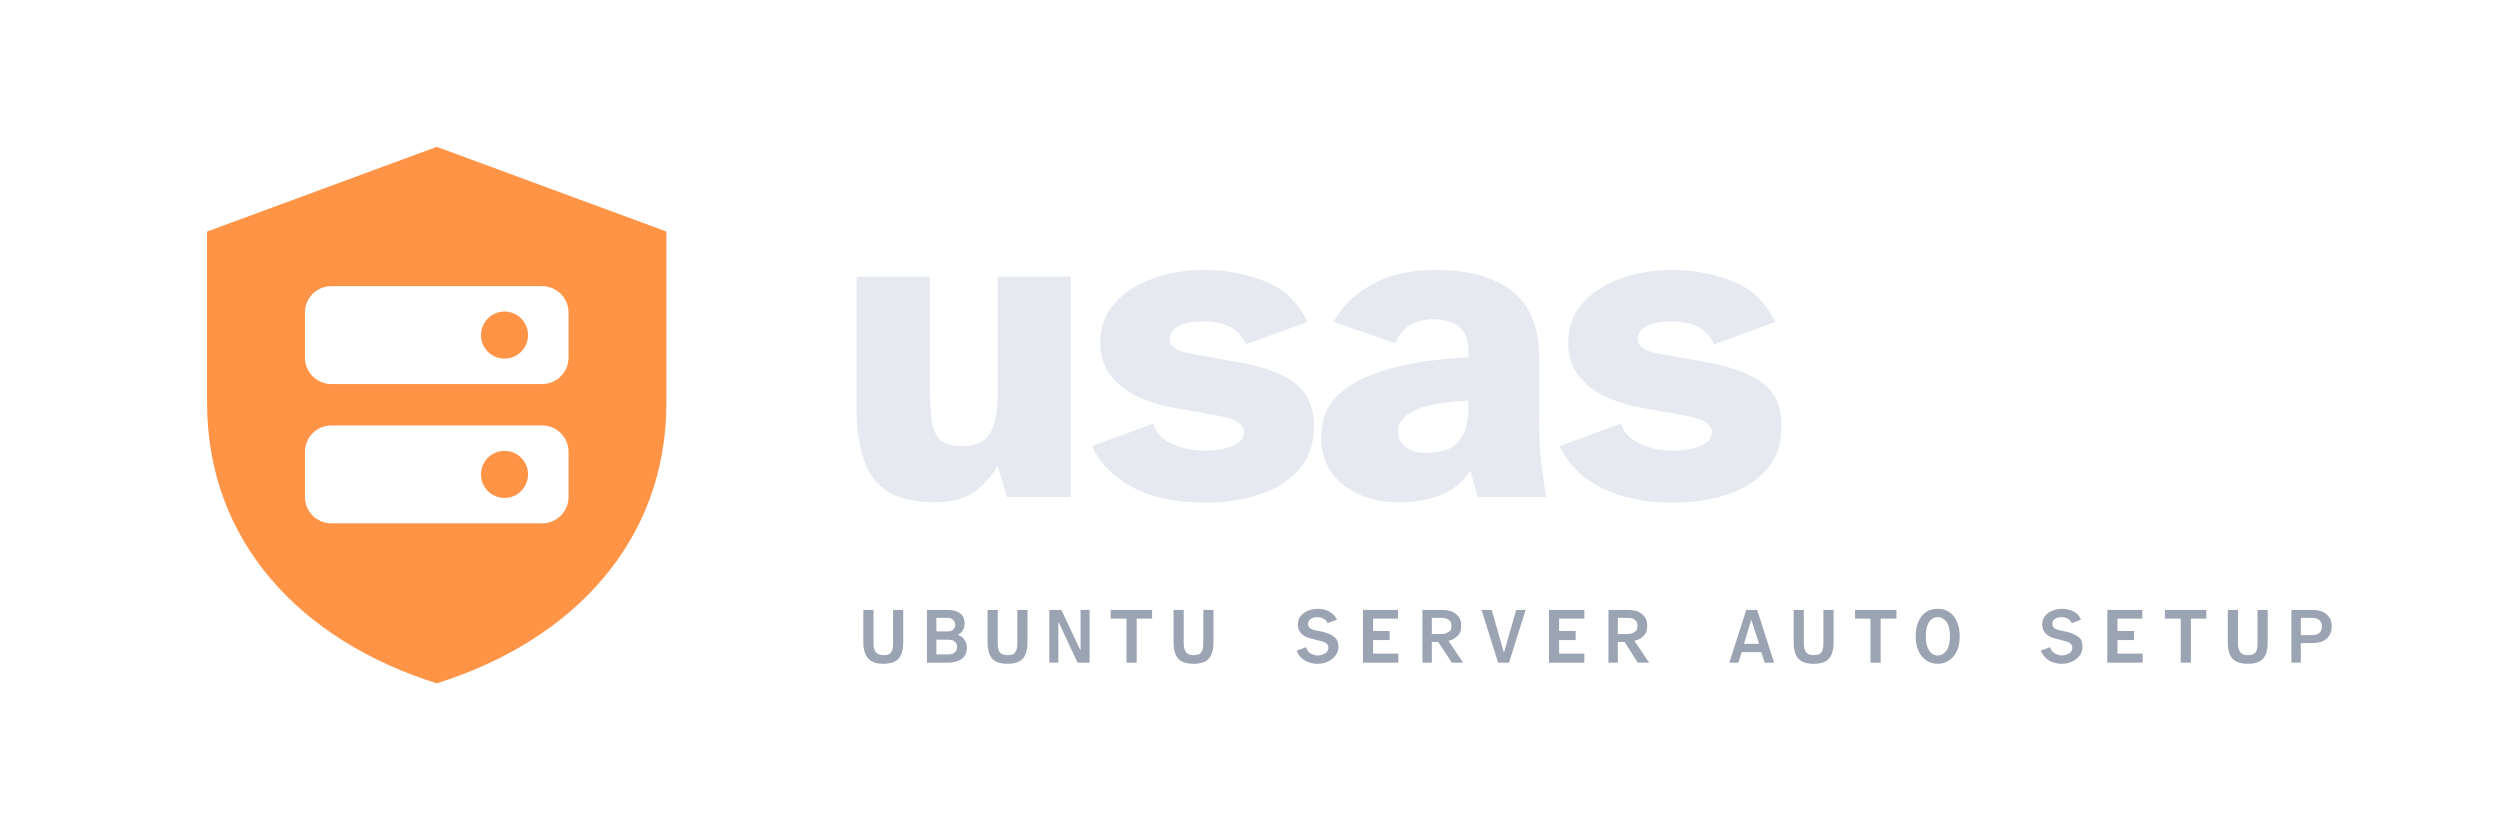
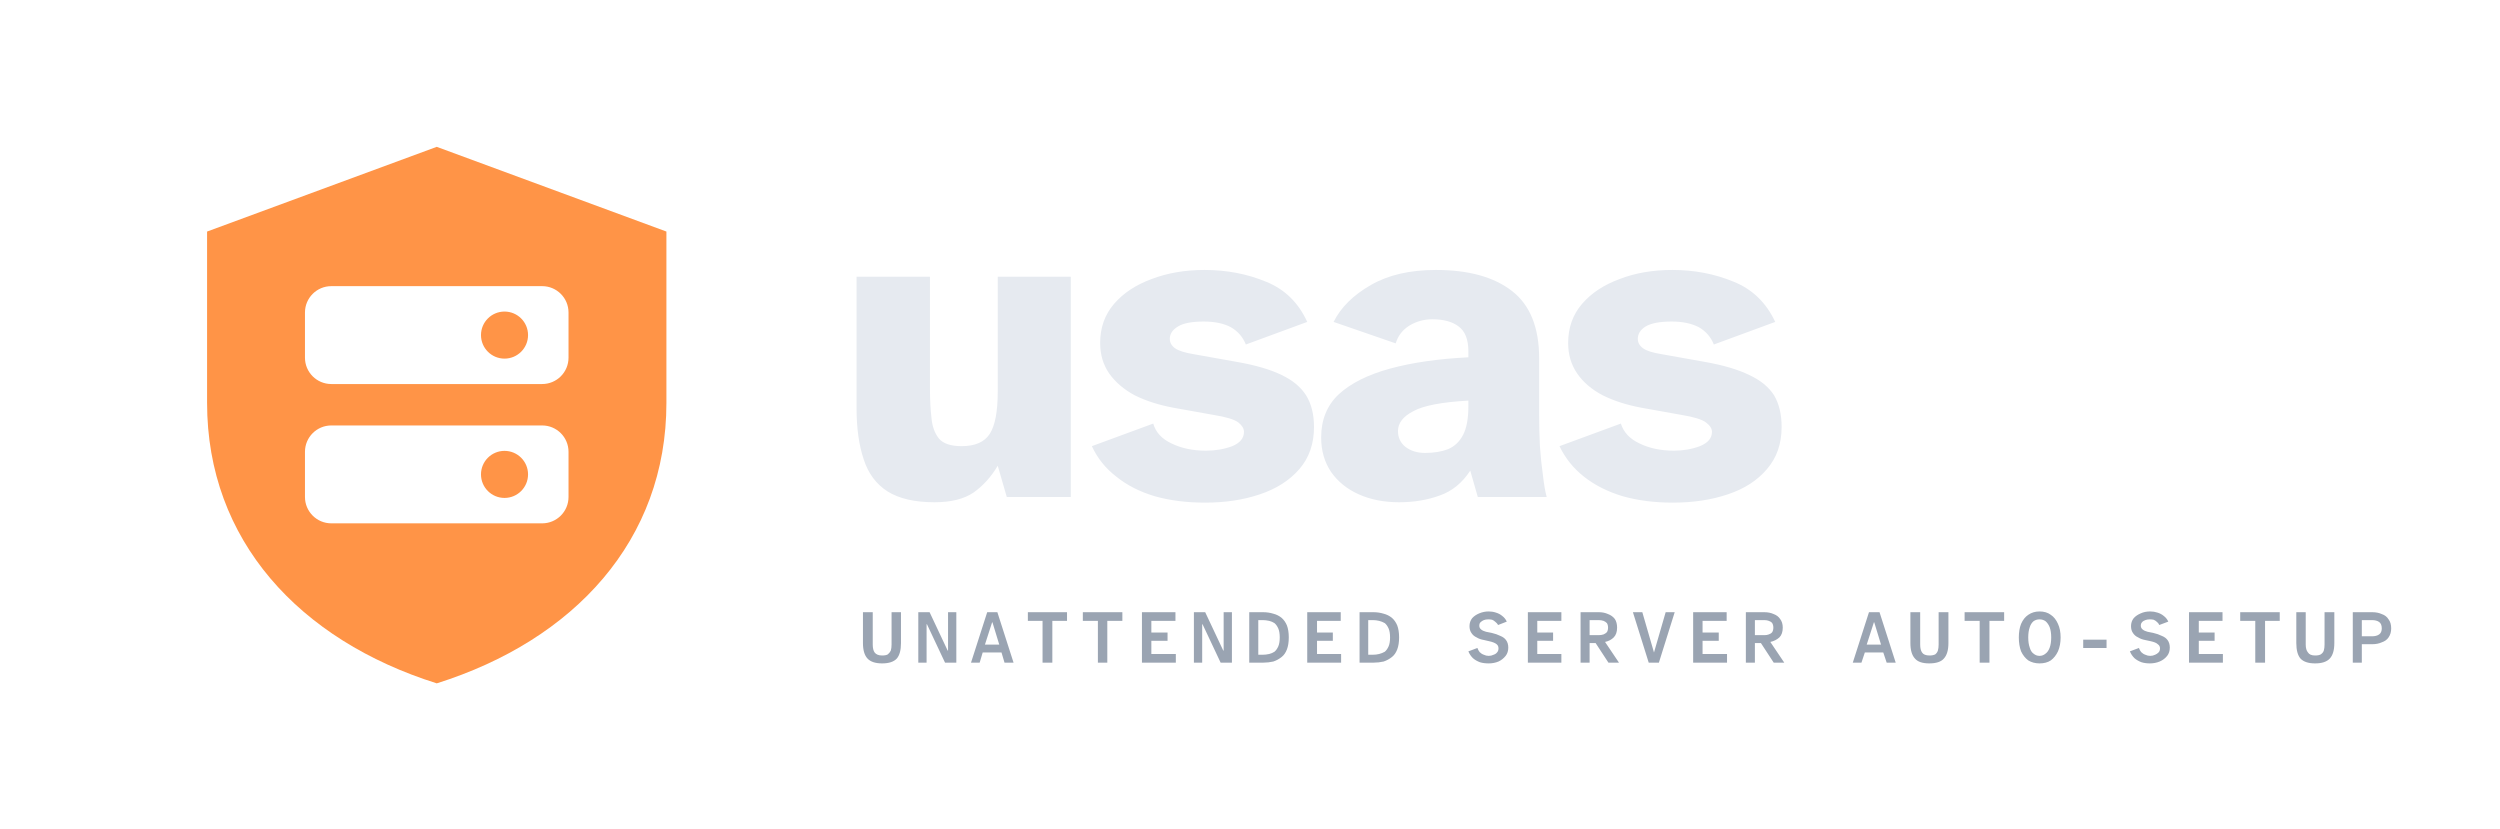
<svg xmlns="http://www.w3.org/2000/svg" viewBox="0 0 664 220" width="664" height="220" role="img">
  <path fill="#ff9447" fill-rule="evenodd" d="M116 39 L177 61.5 L177 107 C177 143.5 152.5 170 116 181.5 C79.5 170 55 143.5 55 107 L55 61.5 Z M88 76 H144 A7 7 0 0 1 151 83 V95 A7 7 0 0 1 144 102 H88 A7 7 0 0 1 81 95 V83 A7 7 0 0 1 88 76 Z M88 113 H144 A7 7 0 0 1 151 120 V132 A7 7 0 0 1 144 139 H88 A7 7 0 0 1 81 132 V120 A7 7 0 0 1 88 113 Z" />
  <circle fill="#ff9447" cx="134.00" cy="89.00" r="6.25" />
  <circle fill="#ff9447" cx="134.00" cy="126.00" r="6.25" />
  <path fill="#e6eaf0" d="M248.2 133.4Q240.3 133.4 235.7 130.5Q231.2 127.6 229.4 122Q227.5 116.4 227.5 108.3V73.5H247V103.4Q247 107.6 247.4 111Q247.7 114.4 249.4 116.5Q251.1 118.5 255.4 118.5Q260.8 118.5 262.9 115.2Q265 111.9 265 104V73.5H284.4V132H267.4L265 123.7Q262.4 128.1 258.6 130.8Q254.8 133.4 248.2 133.4ZM320.1 133.5Q312.7 133.5 306.7 131.8Q300.7 130 296.5 126.6Q292.2 123.3 290 118.5L306.3 112.5Q307.3 116 311.2 117.8Q315.1 119.7 320.3 119.7Q324.1 119.7 327.3 118.5Q330.4 117.2 330.4 114.7Q330.4 113.4 328.9 112.2Q327.3 111 322.3 110.2L311.7 108.3Q305.8 107.2 301.4 105Q297.1 102.7 294.6 99.2Q292.2 95.7 292.2 91.1Q292.2 85 295.9 80.7Q299.6 76.4 305.9 74.1Q312.2 71.7 319.9 71.7Q328.7 71.7 336.2 74.8Q343.7 77.8 347.2 85.5L330.9 91.5Q329.7 88.5 326.9 86.9Q324.1 85.4 319.7 85.4Q315 85.4 312.9 86.7Q310.7 88 310.7 90Q310.7 91.5 312.1 92.5Q313.5 93.5 317.2 94.1L328.4 96.1Q335.9 97.4 340.4 99.6Q344.8 101.7 346.9 105Q349 108.4 349 113.4Q349 120.1 345.1 124.6Q341.2 129.1 334.6 131.3Q328.1 133.5 320.1 133.5ZM371.6 133.4Q365.6 133.4 360.9 131.3Q356.2 129.2 353.5 125.3Q350.9 121.4 350.9 116.2Q350.9 109.1 355.6 104.7Q360.4 100.3 369.2 97.9Q378 95.5 390 94.9V93.3Q390 88.6 387.4 86.7Q384.9 84.8 380.4 84.8Q377.1 84.8 374.3 86.5Q371.6 88.2 370.7 91.2L354.2 85.5Q357.1 79.7 364.1 75.7Q371 71.7 381.4 71.7Q394.4 71.7 401.6 77.3Q408.8 82.9 408.8 95.2V110.2Q408.8 114.3 409 118.5Q409.3 122.7 409.8 126.2Q410.2 129.8 410.8 132H392.5L390.5 125Q387.3 129.9 382.4 131.6Q377.5 133.4 371.6 133.4ZM378.5 120.3Q382 120.3 384.6 119.3Q387.2 118.2 388.6 115.5Q390 112.8 390 107.9V106.4Q379.4 107 375.4 109.2Q371.3 111.3 371.3 114.5Q371.3 117.1 373.3 118.7Q375.4 120.3 378.5 120.3ZM444.3 133.5Q437 133.5 431 131.8Q425 130 420.7 126.6Q416.5 123.3 414.2 118.5L430.5 112.5Q431.6 116 435.5 117.8Q439.4 119.7 444.6 119.7Q448.3 119.7 451.5 118.5Q454.7 117.2 454.7 114.7Q454.7 113.4 453.1 112.2Q451.5 111 446.6 110.2L436 108.3Q430.1 107.2 425.7 105Q421.3 102.7 418.9 99.2Q416.5 95.7 416.5 91.1Q416.5 85 420.2 80.7Q423.9 76.4 430.2 74.1Q436.4 71.7 444.2 71.7Q452.9 71.7 460.4 74.8Q467.9 77.8 471.5 85.5L455.2 91.5Q454 88.5 451.2 86.9Q448.3 85.4 444 85.4Q439.3 85.4 437.1 86.7Q435 88 435 90Q435 91.5 436.4 92.5Q437.7 93.5 441.5 94.1L452.7 96.1Q460.1 97.4 464.6 99.6Q469.1 101.7 471.2 105Q473.2 108.4 473.2 113.4Q473.2 120.1 469.3 124.6Q465.5 129.1 458.9 131.3Q452.4 133.5 444.3 133.5Z" />
-   <path fill="#9aa4b2" d="M234.6 176.3Q231.8 176.3 230.6 174.9Q229.3 173.5 229.3 170.6V162H232V170.9Q232 172.4 232.6 173.2Q233.2 174 234.7 174Q235.7 174 236.2 173.7Q236.8 173.3 237 172.6Q237.2 171.9 237.2 170.9V162H239.9V170.6Q239.9 173.5 238.7 174.9Q237.5 176.3 234.6 176.3ZM246.2 176V162H251.6Q253.1 162 254.1 162.4Q255.1 162.8 255.7 163.6Q256.2 164.4 256.2 165.6Q256.2 166.2 256 166.8Q255.8 167.4 255.4 167.9Q255 168.3 254.4 168.6Q255 168.8 255.6 169.3Q256.1 169.7 256.4 170.4Q256.8 171 256.8 171.9Q256.8 173.3 256.2 174.2Q255.6 175.1 254.5 175.5Q253.4 176 251.9 176ZM248.7 173.8H251.8Q252.6 173.8 253.1 173.6Q253.7 173.3 253.9 172.9Q254.2 172.4 254.2 171.8Q254.2 170.9 253.6 170.4Q253 169.9 251.8 169.9H248.7ZM248.7 167.7H251.7Q252.7 167.7 253.2 167.2Q253.7 166.7 253.7 165.9Q253.7 165.1 253.1 164.6Q252.6 164.1 251.6 164.1H248.7ZM267.6 176.3Q264.7 176.3 263.5 174.9Q262.3 173.5 262.3 170.6V162H265V170.9Q265 172.4 265.5 173.2Q266.1 174 267.6 174Q268.6 174 269.2 173.7Q269.7 173.3 270 172.6Q270.2 171.9 270.2 170.9V162H272.9V170.6Q272.9 173.5 271.7 174.9Q270.4 176.3 267.6 176.3ZM278.7 176V162H281.9L286.9 172.6H287V162H289.4V176H286.2L281.2 165.3H281.1V176ZM299.2 176V164.3H295V162H306V164.3H301.9V176ZM317 176.3Q314.1 176.3 312.9 174.9Q311.7 173.5 311.7 170.6V162H314.4V170.9Q314.4 172.4 315 173.2Q315.5 174 317 174Q318 174 318.6 173.7Q319.1 173.3 319.4 172.6Q319.6 171.9 319.6 170.9V162H322.3V170.6Q322.3 173.5 321.1 174.9Q319.9 176.3 317 176.3ZM350 176.3Q348.7 176.3 347.6 175.9Q346.5 175.5 345.6 174.7Q344.8 173.9 344.4 172.8L346.9 171.9Q347.1 172.6 347.5 173.1Q348 173.6 348.7 173.8Q349.3 174.1 350 174.1Q350.7 174.1 351.4 173.8Q352 173.6 352.4 173.2Q352.8 172.7 352.8 172Q352.8 171.3 352.2 170.8Q351.6 170.4 350.1 170.1L348.7 169.7Q347.5 169.5 346.6 169Q345.7 168.5 345.2 167.7Q344.7 166.9 344.7 165.8Q344.7 164.6 345.4 163.7Q346.2 162.7 347.4 162.2Q348.6 161.7 350.1 161.7Q351.1 161.7 352.1 162Q353 162.3 353.8 162.9Q354.6 163.6 355.1 164.6L352.6 165.5Q352.4 165 352 164.6Q351.5 164.3 351 164.1Q350.5 163.9 349.9 163.9Q349.2 163.9 348.7 164.1Q348.1 164.3 347.8 164.7Q347.4 165.1 347.4 165.7Q347.4 166.4 347.9 166.8Q348.4 167.2 349.3 167.4L350.9 167.7Q352.2 168 353.3 168.5Q354.3 169 354.9 169.7Q355.5 170.5 355.5 171.8Q355.5 173.1 354.7 174.1Q354 175.1 352.7 175.7Q351.5 176.3 350 176.3ZM362 176V162H371.3V164.3H364.7V167.6H369.1V170H364.7V173.6H371.4V176ZM377.8 176V162H382.9Q384.4 162 385.6 162.4Q386.7 162.9 387.4 163.8Q388.1 164.7 388.1 166.2Q388.1 168 387.1 168.9Q386.2 169.9 384.7 170.2L388.6 176H385.6L382 170.5H380.3V176ZM380.3 168.4H382.9Q383.7 168.4 384.2 168.1Q384.8 167.9 385.2 167.5Q385.5 167 385.5 166.2Q385.5 165.5 385.2 165Q384.8 164.6 384.2 164.3Q383.7 164.1 382.9 164.1H380.3ZM397.9 176 393.5 162H396.2L399.4 173.2H399.5L402.7 162H405.2L400.8 176ZM411.4 176V162H420.8V164.3H414.1V167.6H418.5V170H414.1V173.6H420.8V176ZM427.2 176V162H432.4Q433.8 162 435 162.4Q436.1 162.9 436.8 163.8Q437.5 164.7 437.5 166.2Q437.5 168 436.5 168.9Q435.6 169.9 434.1 170.2L438 176H435L431.5 170.5H429.7V176ZM429.7 168.4H432.3Q433.1 168.4 433.7 168.1Q434.2 167.9 434.6 167.5Q434.9 167 434.9 166.2Q434.9 165.5 434.6 165Q434.2 164.6 433.7 164.3Q433.1 164.1 432.3 164.1H429.7ZM459.3 176 463.8 162H466.7L471.2 176H468.7L467.8 173.2H462.6L461.7 176ZM463.2 171H467.2L465.2 164.7H465.1ZM481.7 176.3Q478.9 176.3 477.6 174.9Q476.4 173.5 476.4 170.6V162H479.1V170.9Q479.1 172.4 479.7 173.2Q480.2 174 481.7 174Q482.7 174 483.3 173.7Q483.9 173.3 484.1 172.6Q484.3 171.9 484.3 170.9V162H487V170.6Q487 173.5 485.8 174.9Q484.6 176.3 481.7 176.3ZM496.8 176V164.3H492.7V162H503.7V164.3H499.5V176ZM514.7 176.3Q512.8 176.3 511.5 175.3Q510.2 174.4 509.5 172.8Q508.8 171.2 508.8 169Q508.8 166.8 509.5 165.2Q510.2 163.5 511.5 162.6Q512.8 161.7 514.7 161.7Q516.5 161.7 517.8 162.6Q519.1 163.5 519.8 165.2Q520.5 166.8 520.5 169Q520.5 171.2 519.8 172.8Q519.1 174.4 517.8 175.3Q516.5 176.3 514.7 176.3ZM514.7 174.1Q515.6 174.1 516.3 173.5Q517.1 172.9 517.5 171.8Q517.9 170.6 517.9 169Q517.9 167.3 517.5 166.2Q517.1 165 516.3 164.5Q515.6 163.9 514.7 163.9Q513.7 163.9 513 164.5Q512.3 165 511.9 166.2Q511.5 167.3 511.5 169Q511.5 170.6 511.9 171.8Q512.3 172.9 513 173.5Q513.7 174.1 514.7 174.1ZM547.6 176.3Q546.4 176.3 545.2 175.9Q544.1 175.5 543.3 174.7Q542.5 173.9 542 172.8L544.5 171.9Q544.7 172.6 545.2 173.1Q545.7 173.6 546.3 173.8Q547 174.1 547.7 174.1Q548.4 174.1 549 173.8Q549.6 173.6 550 173.2Q550.4 172.7 550.4 172Q550.4 171.3 549.8 170.8Q549.2 170.4 547.8 170.1L546.4 169.7Q545.2 169.5 544.3 169Q543.4 168.5 542.9 167.7Q542.4 166.9 542.4 165.8Q542.4 164.6 543.1 163.7Q543.8 162.7 545.1 162.2Q546.3 161.7 547.7 161.7Q548.7 161.7 549.7 162Q550.7 162.3 551.5 162.9Q552.3 163.6 552.7 164.6L550.3 165.5Q550 165 549.6 164.6Q549.2 164.3 548.7 164.1Q548.1 163.9 547.6 163.9Q546.9 163.9 546.3 164.1Q545.8 164.3 545.4 164.7Q545.1 165.1 545.1 165.7Q545.1 166.4 545.6 166.8Q546.1 167.2 547 167.4L548.5 167.7Q549.9 168 550.9 168.5Q552 169 552.6 169.7Q553.1 170.5 553.1 171.8Q553.1 173.1 552.4 174.1Q551.6 175.1 550.4 175.7Q549.1 176.3 547.6 176.3ZM559.7 176V162H569V164.3H562.4V167.6H566.8V170H562.4V173.6H569.1V176ZM579.2 176V164.3H575V162H586V164.3H581.9V176ZM597 176.3Q594.2 176.3 592.9 174.9Q591.7 173.5 591.7 170.6V162H594.4V170.9Q594.4 172.4 595 173.2Q595.5 174 597 174Q598 174 598.6 173.7Q599.2 173.3 599.4 172.6Q599.6 171.9 599.6 170.9V162H602.3V170.6Q602.3 173.5 601.1 174.9Q599.9 176.3 597 176.3ZM608.6 176V162H614.1Q615.5 162 616.7 162.4Q617.9 162.9 618.6 163.9Q619.3 164.8 619.3 166.4Q619.3 167.9 618.6 168.9Q617.9 169.9 616.7 170.4Q615.5 170.8 614.1 170.8H611.1V176ZM611.1 168.7H614Q615.2 168.7 615.9 168.2Q616.7 167.6 616.7 166.4Q616.7 165.2 615.9 164.6Q615.2 164.1 614 164.1H611.1Z" />
+   <path fill="#9aa4b2" d="M234.3 176.2Q231.6 176.2 230.4 174.9Q229.2 173.6 229.2 170.8V162.6H231.8V171.2Q231.8 172.6 232.3 173.3Q232.9 174.1 234.3 174.1Q235.3 174.1 235.8 173.8Q236.3 173.4 236.6 172.8Q236.8 172.1 236.8 171.2V162.6H239.3V170.8Q239.3 173.6 238.2 174.9Q237 176.2 234.3 176.2ZM243.9 176V162.6H246.9L251.7 172.8H251.8V162.6H254V176H251L246.2 165.8H246.1V176ZM257.9 176 262.2 162.6H264.9L269.2 176H266.8L266 173.3H261L260.2 176ZM261.6 171.2H265.4L263.6 165.3H263.5ZM276.9 176V164.9H273V162.6H283.4V164.9H279.5V176ZM291.6 176V164.9H287.6V162.6H298.1V164.9H294.1V176ZM303.3 176V162.6H312.2V164.9H305.8V168H310.1V170.2H305.8V173.7H312.3V176ZM317.1 176V162.6H320.1L324.9 172.8H325V162.6H327.2V176H324.2L319.4 165.8H319.3V176ZM331.8 176V162.6H335.5Q336.9 162.6 338.2 163Q339.4 163.3 340.4 164.1Q341.3 164.9 341.8 166.1Q342.3 167.4 342.3 169.3Q342.3 171.2 341.8 172.5Q341.3 173.8 340.4 174.5Q339.4 175.3 338.2 175.7Q336.9 176 335.5 176ZM334.2 173.9H335.4Q336.2 173.9 337.1 173.7Q337.9 173.5 338.5 173.1Q339.1 172.6 339.5 171.7Q339.9 170.8 339.9 169.3Q339.9 167.8 339.5 166.9Q339.1 166 338.5 165.5Q337.9 165.1 337.1 164.9Q336.2 164.7 335.4 164.7H334.2ZM347.2 176V162.6H356.1V164.9H349.8V168H354V170.2H349.8V173.7H356.2V176ZM361.1 176V162.6H364.8Q366.2 162.6 367.5 163Q368.7 163.3 369.7 164.1Q370.6 164.9 371.1 166.1Q371.6 167.4 371.6 169.3Q371.6 171.2 371.1 172.5Q370.6 173.8 369.7 174.5Q368.7 175.3 367.5 175.7Q366.2 176 364.8 176ZM363.4 173.9H364.6Q365.5 173.9 366.3 173.7Q367.1 173.5 367.8 173.1Q368.4 172.6 368.8 171.7Q369.2 170.8 369.2 169.3Q369.2 167.8 368.8 166.9Q368.4 166 367.8 165.5Q367.1 165.1 366.3 164.9Q365.5 164.7 364.6 164.7H363.4ZM395.4 176.2Q394.1 176.2 393.1 175.9Q392 175.5 391.2 174.8Q390.4 174 390 173L392.4 172.1Q392.6 172.7 393 173.2Q393.5 173.7 394.1 173.9Q394.7 174.2 395.4 174.2Q396.1 174.2 396.7 173.9Q397.3 173.7 397.6 173.3Q398 172.9 398 172.2Q398 171.5 397.5 171.1Q396.9 170.6 395.5 170.3L394.2 170Q393 169.8 392.2 169.3Q391.3 168.9 390.8 168.1Q390.3 167.4 390.3 166.3Q390.3 165.1 391 164.2Q391.7 163.4 392.9 162.9Q394.1 162.4 395.4 162.4Q396.4 162.4 397.3 162.7Q398.3 163 399 163.6Q399.8 164.2 400.2 165.1L397.9 166Q397.6 165.5 397.2 165.2Q396.8 164.8 396.3 164.6Q395.8 164.5 395.3 164.5Q394.6 164.5 394.1 164.7Q393.6 164.9 393.2 165.3Q392.9 165.6 392.9 166.2Q392.9 166.8 393.4 167.2Q393.9 167.6 394.7 167.8L396.2 168.1Q397.5 168.4 398.5 168.9Q399.5 169.3 400 170Q400.6 170.8 400.6 172Q400.6 173.3 399.9 174.2Q399.1 175.2 398 175.7Q396.8 176.2 395.4 176.2ZM405.8 176V162.6H414.7V164.9H408.3V168H412.5V170.2H408.3V173.7H414.7V176ZM419.8 176V162.6H424.7Q426 162.6 427.1 163.1Q428.2 163.5 428.9 164.4Q429.5 165.3 429.5 166.7Q429.5 168.4 428.6 169.3Q427.7 170.2 426.3 170.5L430 176H427.2L423.8 170.8H422.2V176ZM422.2 168.7H424.6Q425.3 168.7 425.9 168.5Q426.4 168.3 426.8 167.9Q427.1 167.4 427.1 166.7Q427.1 166 426.8 165.5Q426.4 165.1 425.9 164.9Q425.3 164.7 424.6 164.7H422.2ZM437.9 176 433.7 162.6H436.2L439.3 173.3H439.3L442.4 162.6H444.8L440.6 176ZM449.7 176V162.6H458.6V164.9H452.2V168H456.5V170.2H452.2V173.7H458.7V176ZM463.7 176V162.6H468.6Q470 162.6 471.1 163.1Q472.2 163.5 472.8 164.4Q473.5 165.3 473.5 166.7Q473.5 168.4 472.6 169.3Q471.6 170.2 470.2 170.5L473.9 176H471.1L467.7 170.8H466.1V176ZM466.1 168.7H468.6Q469.3 168.7 469.8 168.5Q470.4 168.3 470.7 167.9Q471 167.4 471 166.7Q471 166 470.7 165.5Q470.4 165.1 469.8 164.9Q469.3 164.7 468.6 164.7H466.1ZM492.1 176 496.4 162.6H499.2L503.5 176H501.1L500.2 173.3H495.3L494.4 176ZM495.8 171.2H499.6L497.8 165.3H497.7ZM512.4 176.2Q509.7 176.2 508.6 174.9Q507.4 173.6 507.4 170.8V162.6H510V171.2Q510 172.6 510.5 173.3Q511 174.1 512.5 174.1Q513.4 174.1 514 173.8Q514.5 173.4 514.7 172.8Q514.9 172.1 514.9 171.2V162.6H517.5V170.8Q517.5 173.6 516.3 174.9Q515.2 176.2 512.4 176.2ZM525.8 176V164.9H521.8V162.6H532.3V164.9H528.4V176ZM541.7 176.2Q540 176.2 538.7 175.4Q537.5 174.5 536.8 173Q536.2 171.4 536.2 169.3Q536.2 167.2 536.8 165.7Q537.5 164.1 538.7 163.3Q540 162.4 541.7 162.4Q543.5 162.4 544.7 163.3Q545.9 164.1 546.6 165.7Q547.3 167.2 547.3 169.3Q547.3 171.4 546.6 173Q545.9 174.5 544.7 175.4Q543.5 176.2 541.7 176.2ZM541.7 174.2Q542.6 174.2 543.3 173.6Q544 173.1 544.4 172Q544.8 170.9 544.8 169.3Q544.8 167.7 544.4 166.6Q544 165.6 543.3 165Q542.6 164.5 541.7 164.5Q540.8 164.5 540.1 165Q539.4 165.6 539.1 166.6Q538.7 167.7 538.7 169.3Q538.7 170.9 539.1 172Q539.4 173.1 540.1 173.6Q540.8 174.2 541.7 174.2ZM553.3 172.1V169.9H559.5V172.1ZM571 176.2Q569.8 176.2 568.8 175.9Q567.7 175.5 566.9 174.8Q566.1 174 565.7 173L568.1 172.1Q568.3 172.7 568.7 173.2Q569.2 173.7 569.8 173.9Q570.4 174.2 571.1 174.2Q571.8 174.2 572.4 173.9Q572.9 173.7 573.3 173.3Q573.7 172.9 573.7 172.2Q573.7 171.5 573.1 171.1Q572.6 170.6 571.2 170.3L569.8 170Q568.7 169.8 567.9 169.3Q567 168.9 566.5 168.1Q566 167.4 566 166.3Q566 165.1 566.7 164.2Q567.4 163.4 568.6 162.9Q569.7 162.4 571.1 162.4Q572.1 162.4 573 162.7Q574 163 574.7 163.6Q575.5 164.2 575.9 165.1L573.5 166Q573.3 165.5 572.9 165.2Q572.5 164.8 572 164.6Q571.5 164.5 571 164.5Q570.3 164.5 569.8 164.7Q569.2 164.9 568.9 165.3Q568.6 165.6 568.6 166.2Q568.6 166.8 569.1 167.2Q569.6 167.6 570.4 167.8L571.9 168.1Q573.2 168.4 574.2 168.9Q575.2 169.3 575.7 170Q576.3 170.8 576.3 172Q576.3 173.3 575.6 174.2Q574.8 175.2 573.6 175.7Q572.4 176.2 571 176.2ZM581.4 176V162.6H590.3V164.9H584V168H588.2V170.2H584V173.7H590.4V176ZM599 176V164.9H595V162.6H605.5V164.9H601.6V176ZM614.9 176.2Q612.2 176.2 611 174.9Q609.9 173.6 609.9 170.8V162.6H612.4V171.2Q612.4 172.6 613 173.3Q613.5 174.1 614.9 174.1Q615.9 174.1 616.4 173.8Q617 173.4 617.2 172.8Q617.4 172.1 617.4 171.2V162.6H620V170.8Q620 173.6 618.8 174.9Q617.6 176.2 614.9 176.2ZM624.9 176V162.6H630.1Q631.5 162.6 632.6 163.1Q633.8 163.5 634.4 164.5Q635.1 165.4 635.1 166.9Q635.1 168.3 634.4 169.3Q633.8 170.2 632.6 170.6Q631.5 171.1 630.1 171.1H627.3V176ZM627.3 169H630Q631.2 169 631.9 168.5Q632.6 168 632.6 166.9Q632.6 165.7 631.9 165.2Q631.2 164.7 630 164.7H627.3Z" />
</svg>
